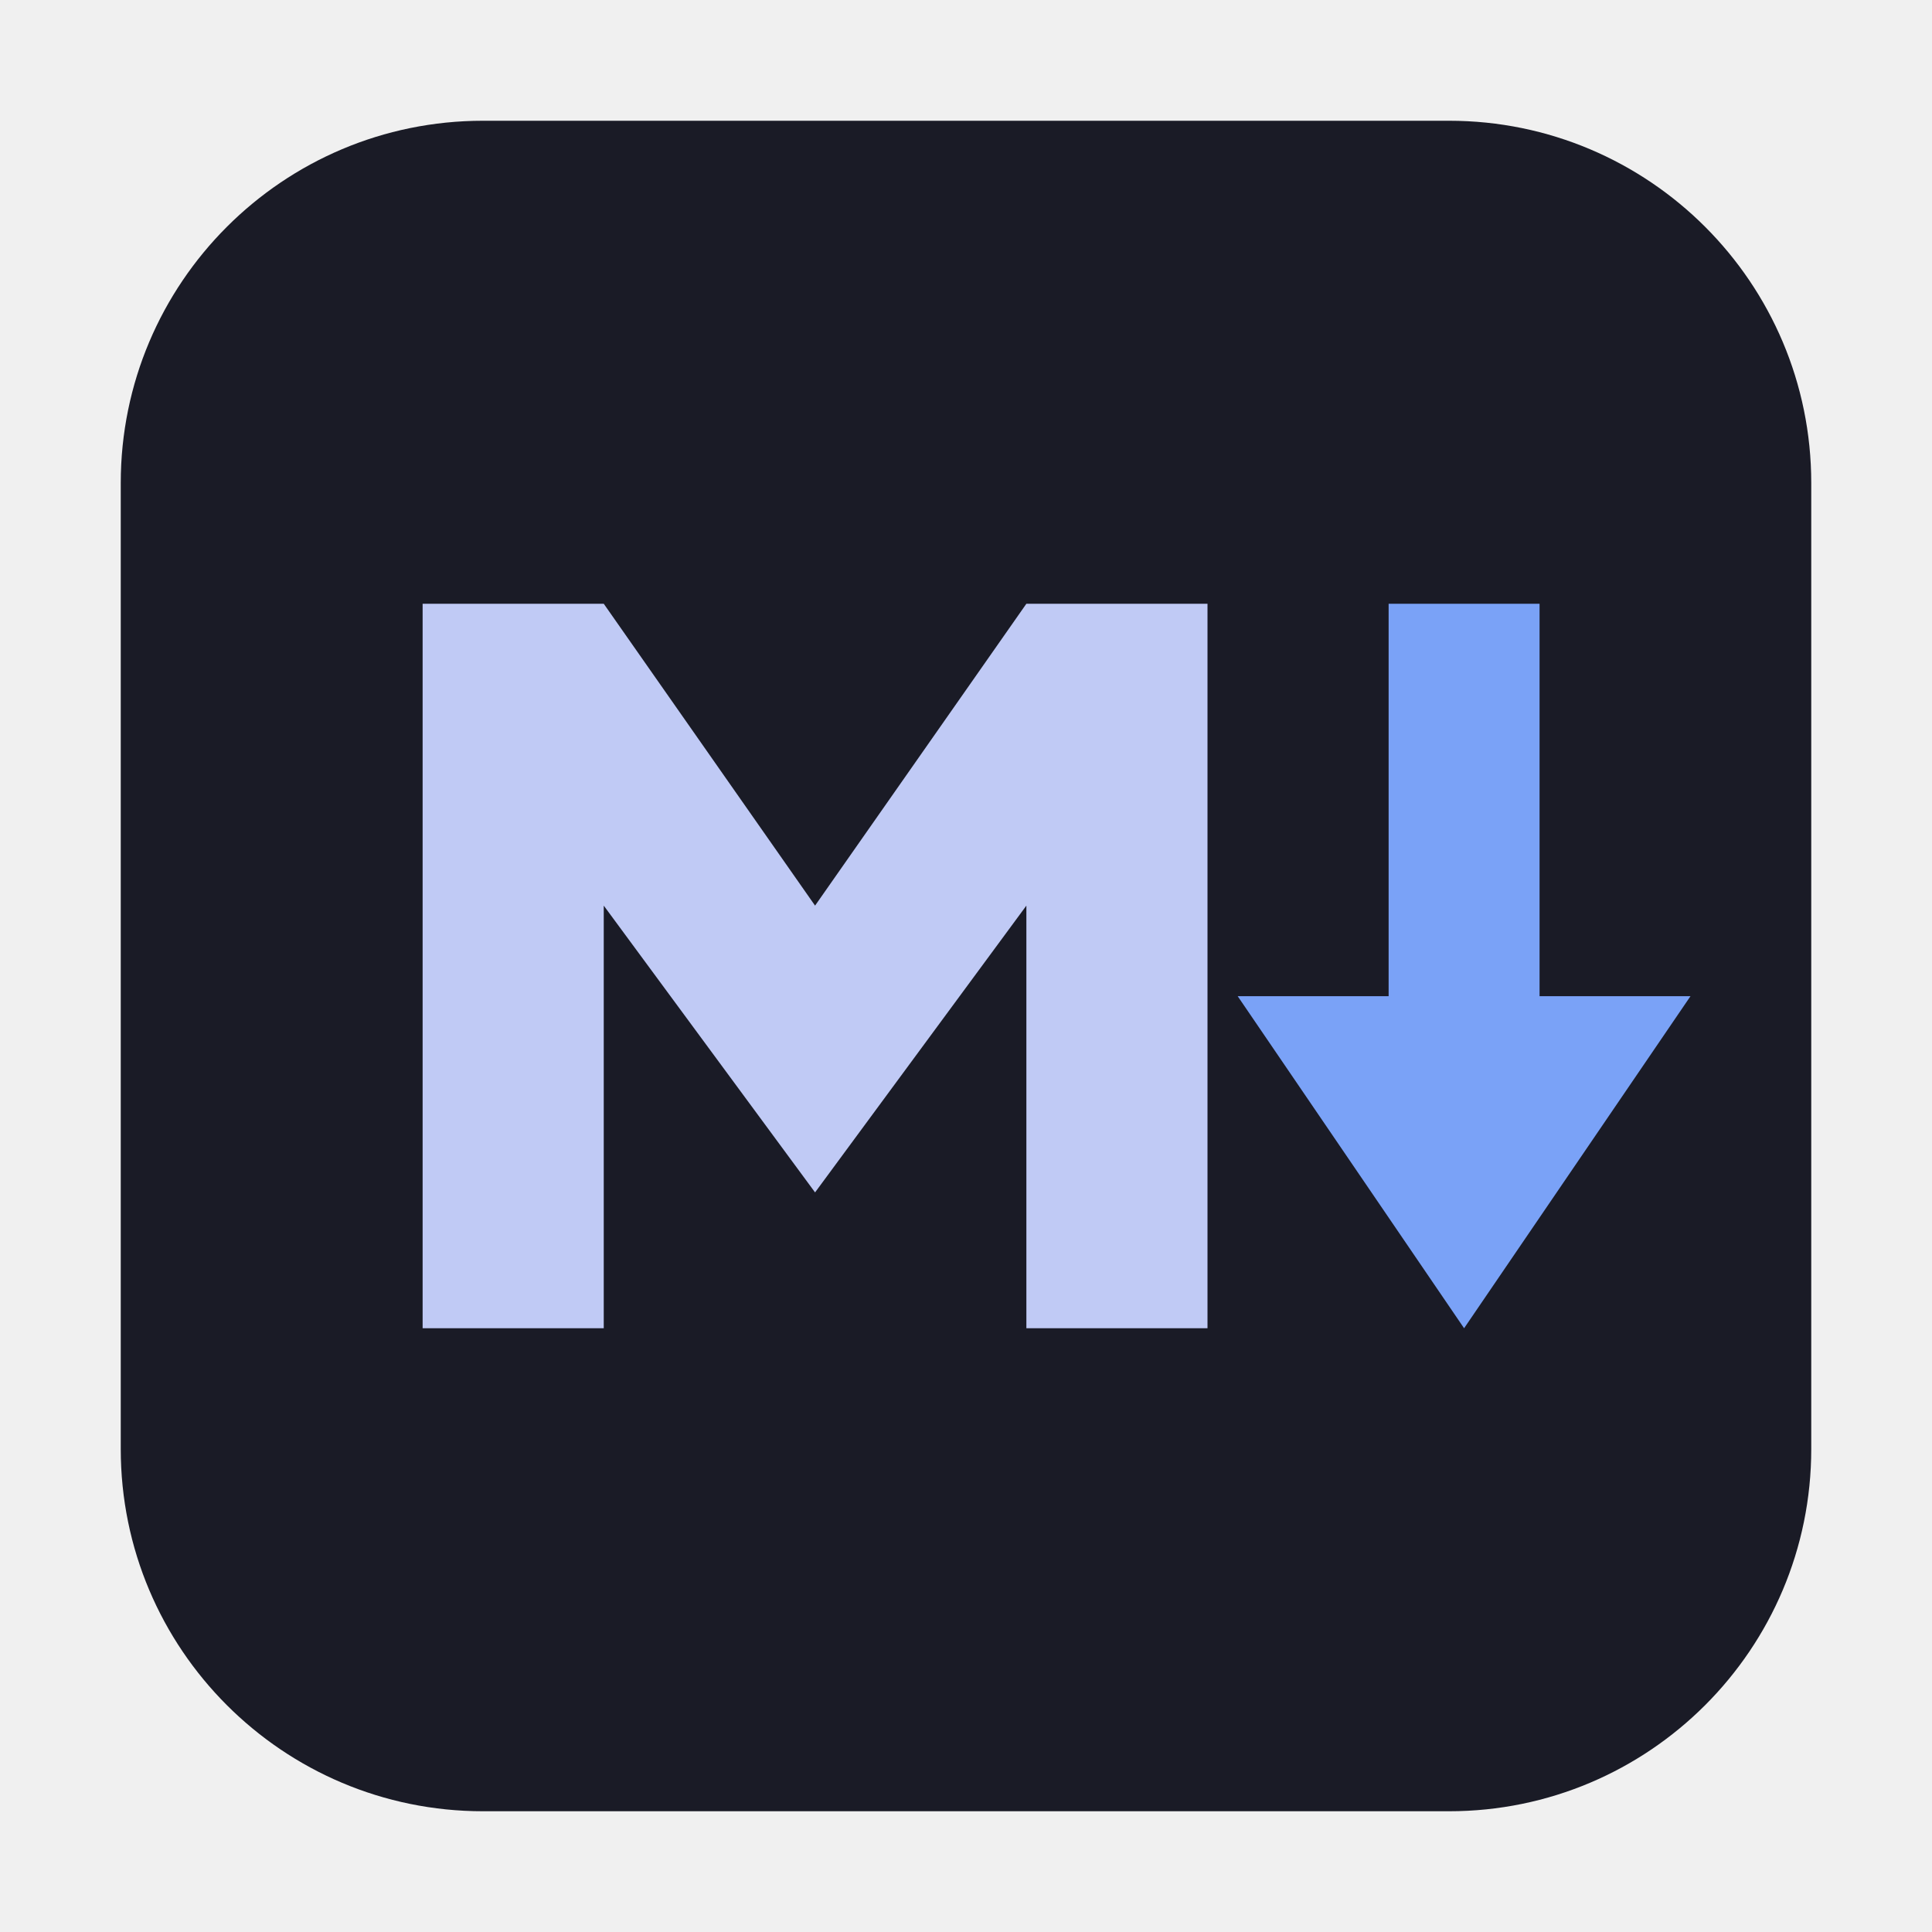
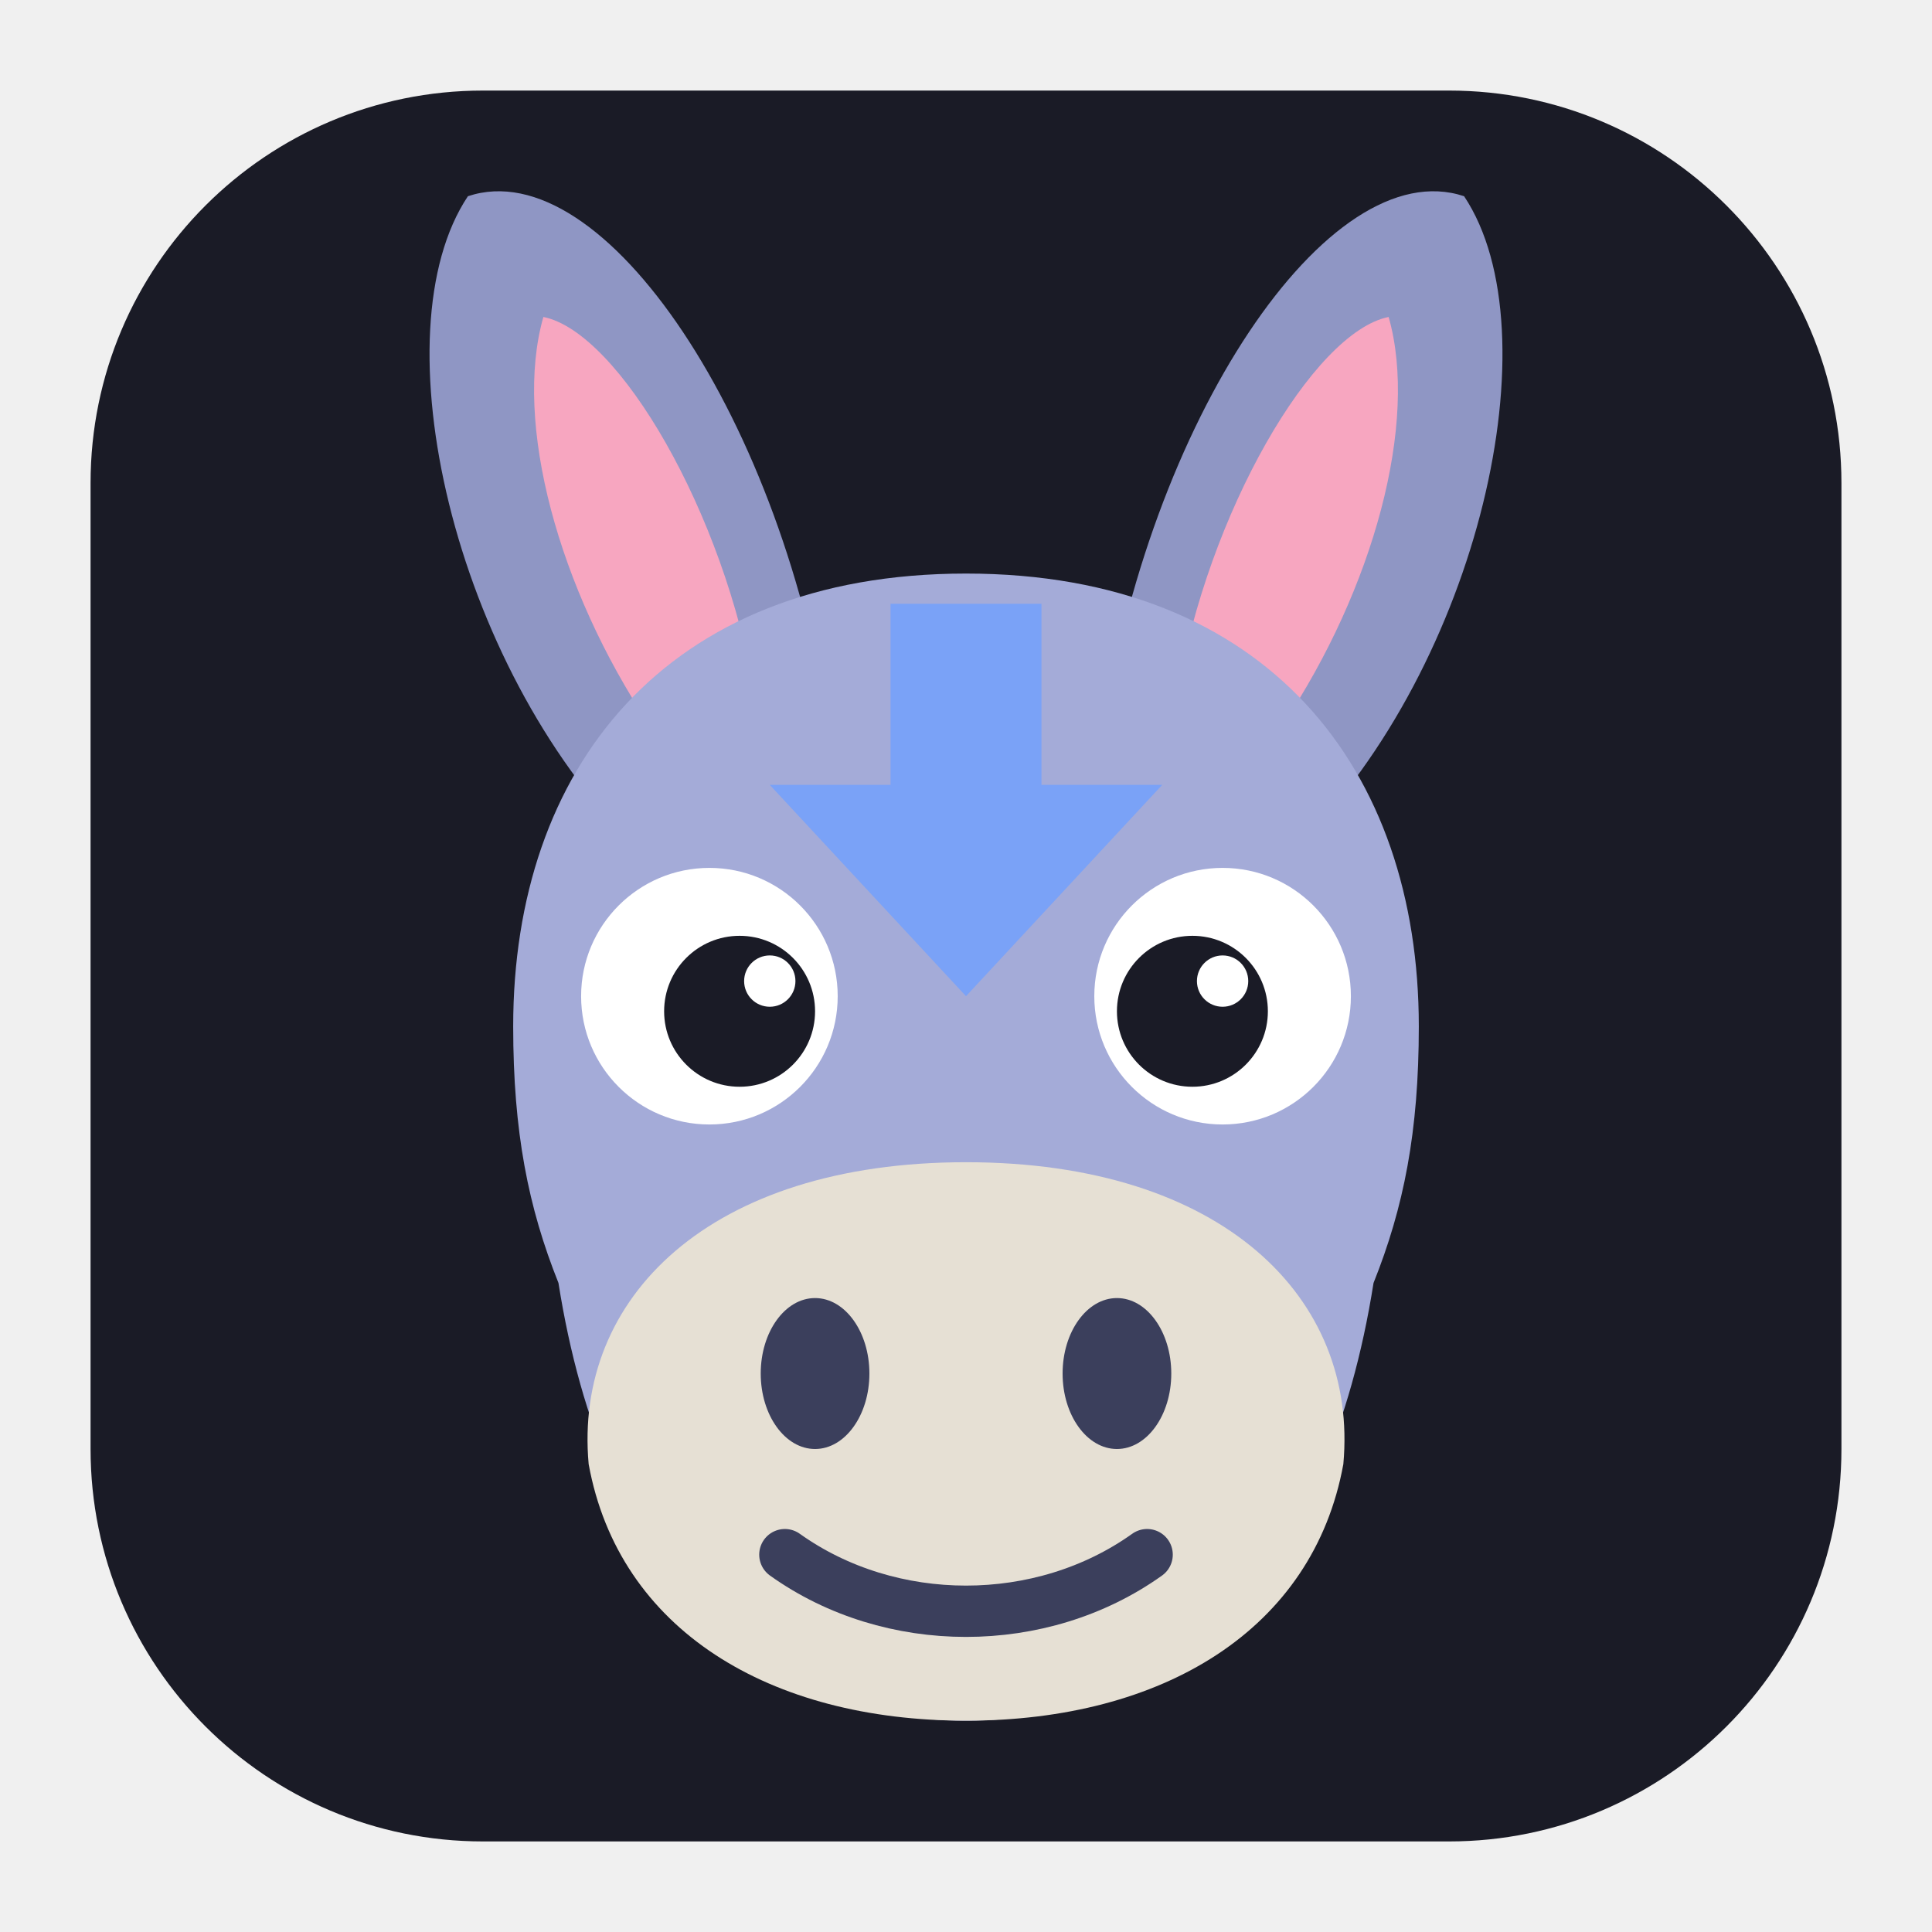
<svg xmlns="http://www.w3.org/2000/svg" viewBox="0 0 128 128">
-   <rect x="8" y="8" width="112" height="112" rx="24" fill="#1a1b26" />
-   <path d="M28 88V40h12l14 20 14-20h12v48H68V60L54 79 40 60v28z" fill="#c0caf5" />
-   <path d="M92 40h10v26h10L97 88 82 66h10z" fill="#7aa2f7" />
+   <rect x="6" y="6" width="116" height="116" rx="26" fill="#1a1b26" />
+   <g>
+     <path d="M42 56C30 44 25 22 31 13c9-3 21 15 24 36z" fill="#8f96c4" />
+     <path d="M43 48c-6-9-9-20-7-27 5 1 12 13 14 25z" fill="#f7a6c0" />
+     <path d="M86 56c12-12 17-34 11-43-9-3-21 15-24 36z" fill="#8f96c4" />
+     <path d="M85 48c6-9 9-20 7-27-5 1-12 13-14 25z" fill="#f7a6c0" />
+   </g>
+   <path d="M64 38c20 0 30 13 30 30 0 7-1 12-3 17-3 19-13 29-27 29s-24-10-27-29c-2-5-3-10-3-17 0-17 10-30 30-30z" fill="#a4abd8" />
+   <path d="M64 77c17 0 26 9 25 20-2 11-12 17-25 17s-23-6-25-17c-1-11 8-20 25-20z" fill="#e6e0d4" />
+   <ellipse cx="54" cy="91" rx="3.6" ry="5" fill="#3b3f5c" />
+   <ellipse cx="74" cy="91" rx="3.6" ry="5" fill="#3b3f5c" />
+   <path d="M52 103c7 5 17 5 24 0" fill="none" stroke="#3b3f5c" stroke-width="3.4" stroke-linecap="round" />
+   <circle cx="47" cy="66" r="8.5" fill="#fff" />
+   <circle cx="81" cy="66" r="8.5" fill="#fff" />
+   <circle cx="49" cy="67" r="5" fill="#1a1b26" />
+   <circle cx="79" cy="67" r="5" fill="#1a1b26" />
+   <circle cx="51" cy="65" r="1.7" fill="#fff" />
+   <circle cx="81" cy="65" r="1.7" fill="#fff" />
+   <path d="M59 40h10v12h8L64 66 51 52h8z" fill="#7aa2f7" />
</svg>
